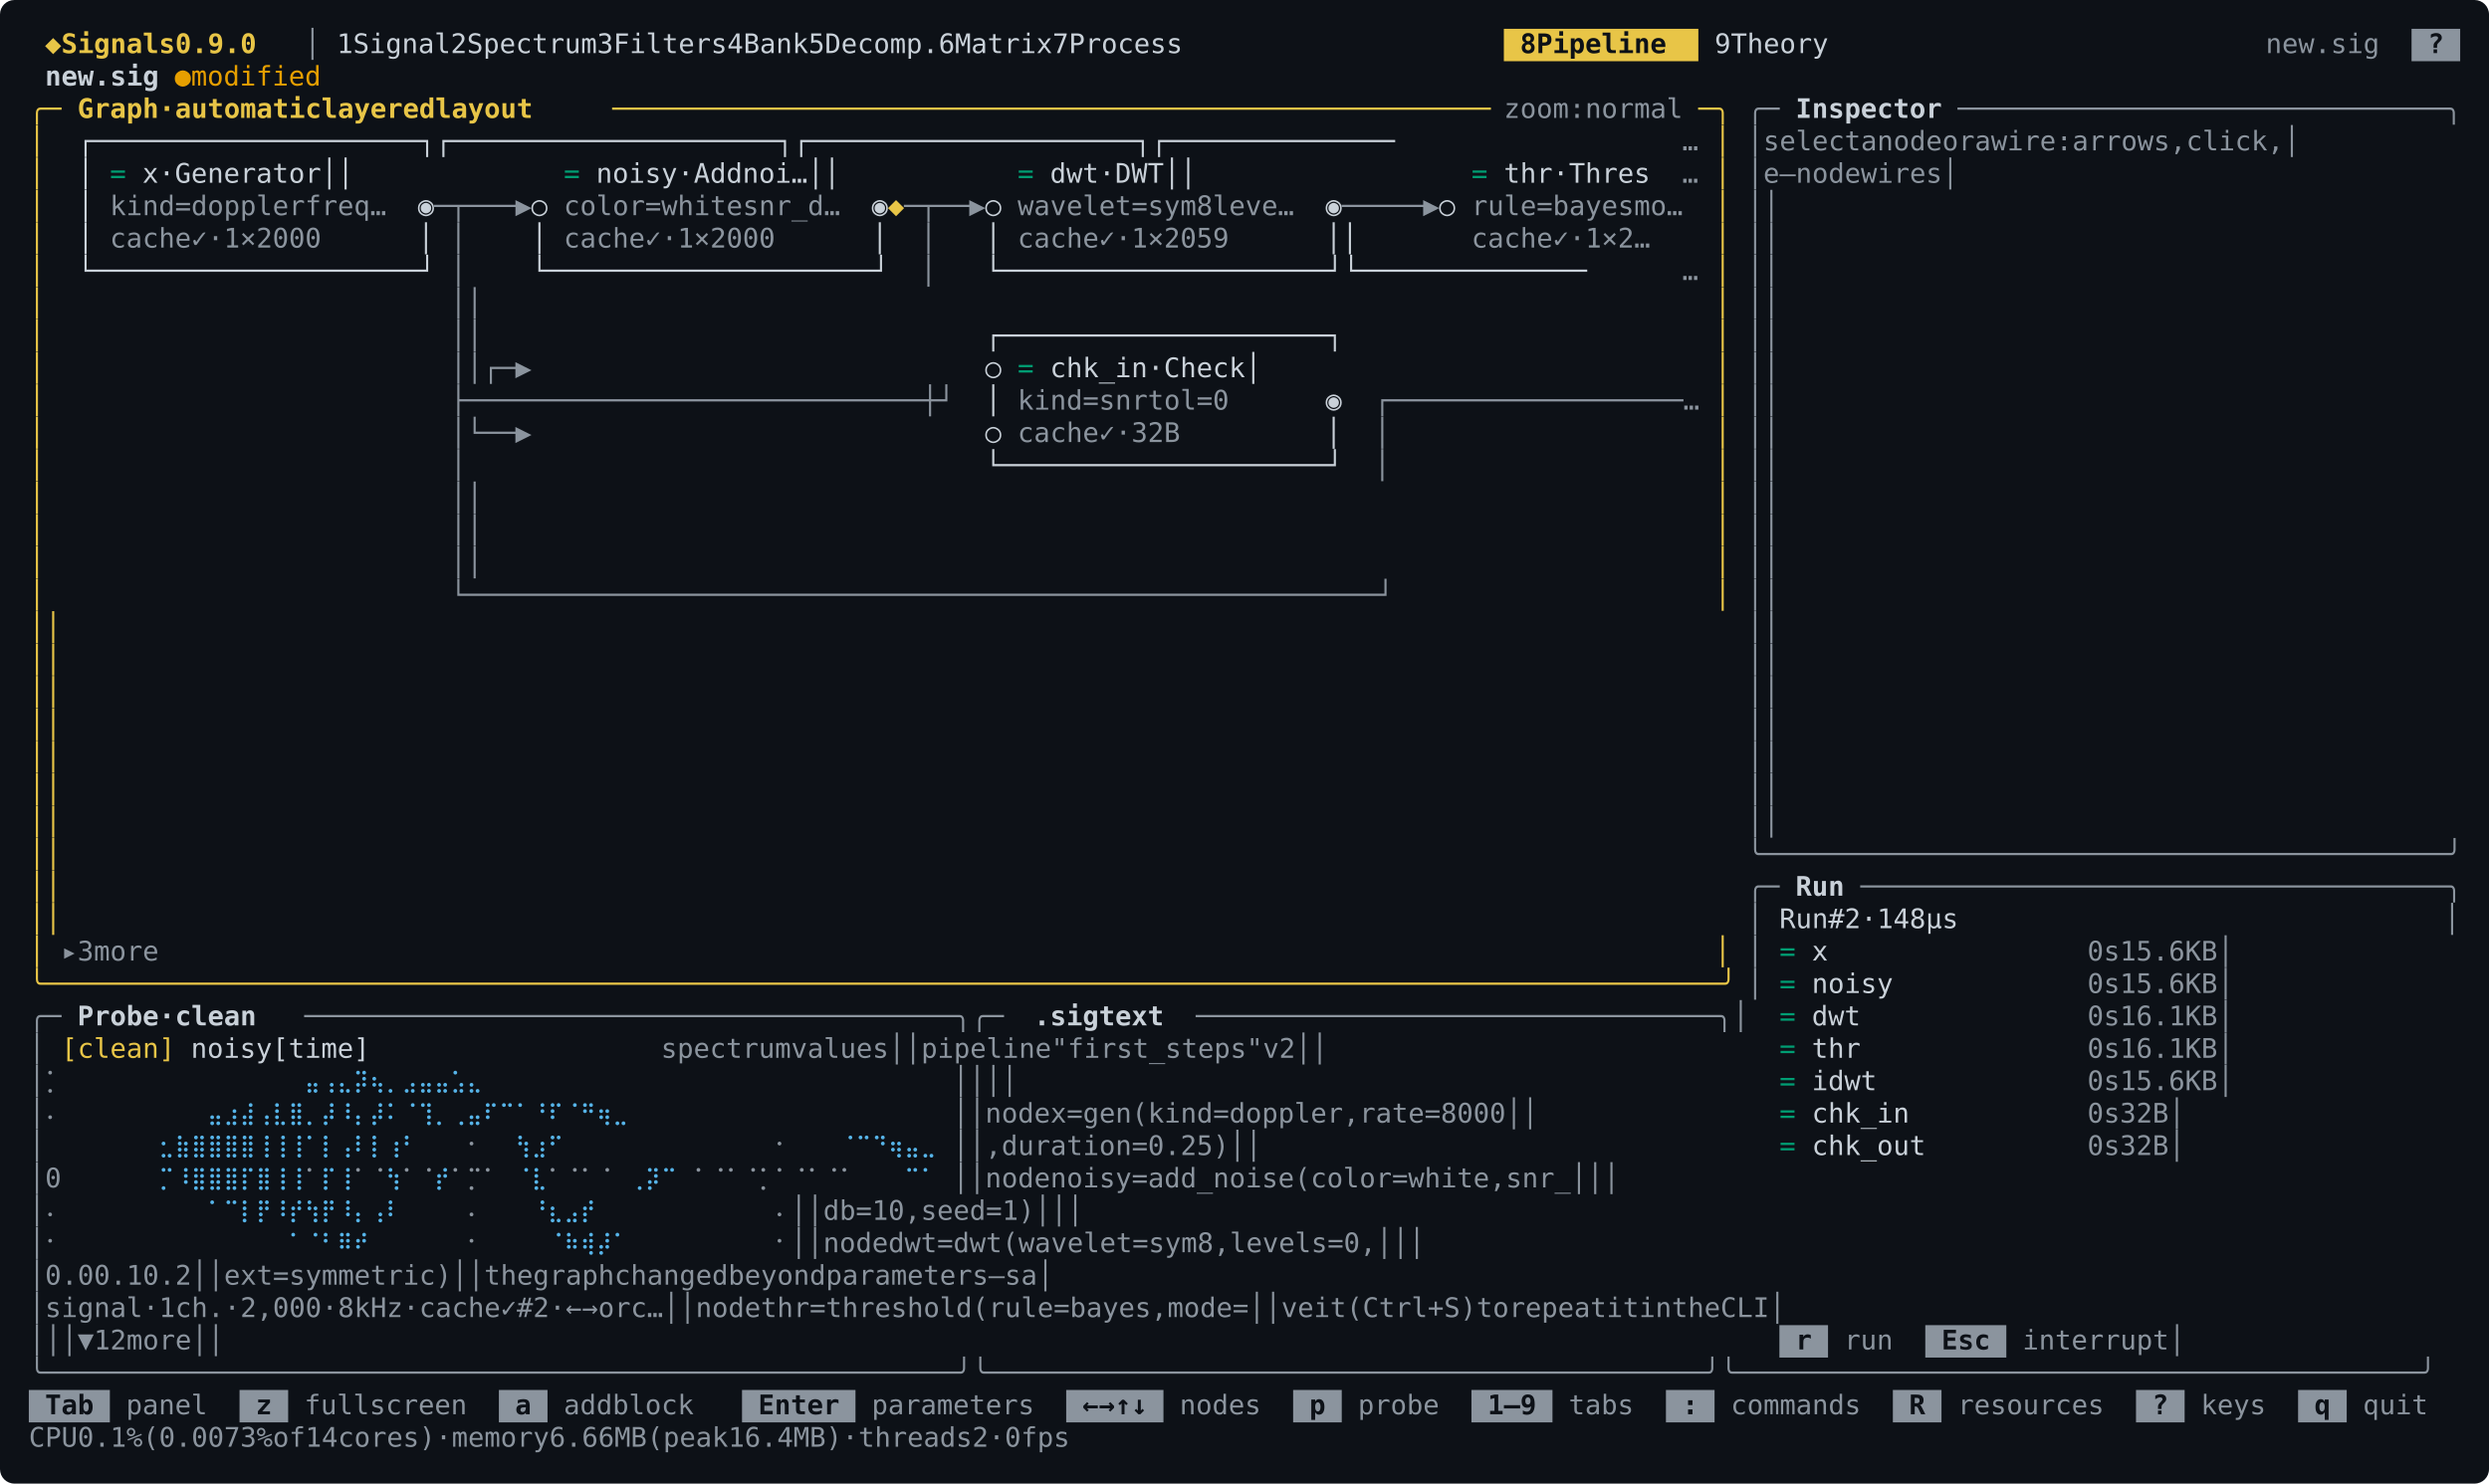
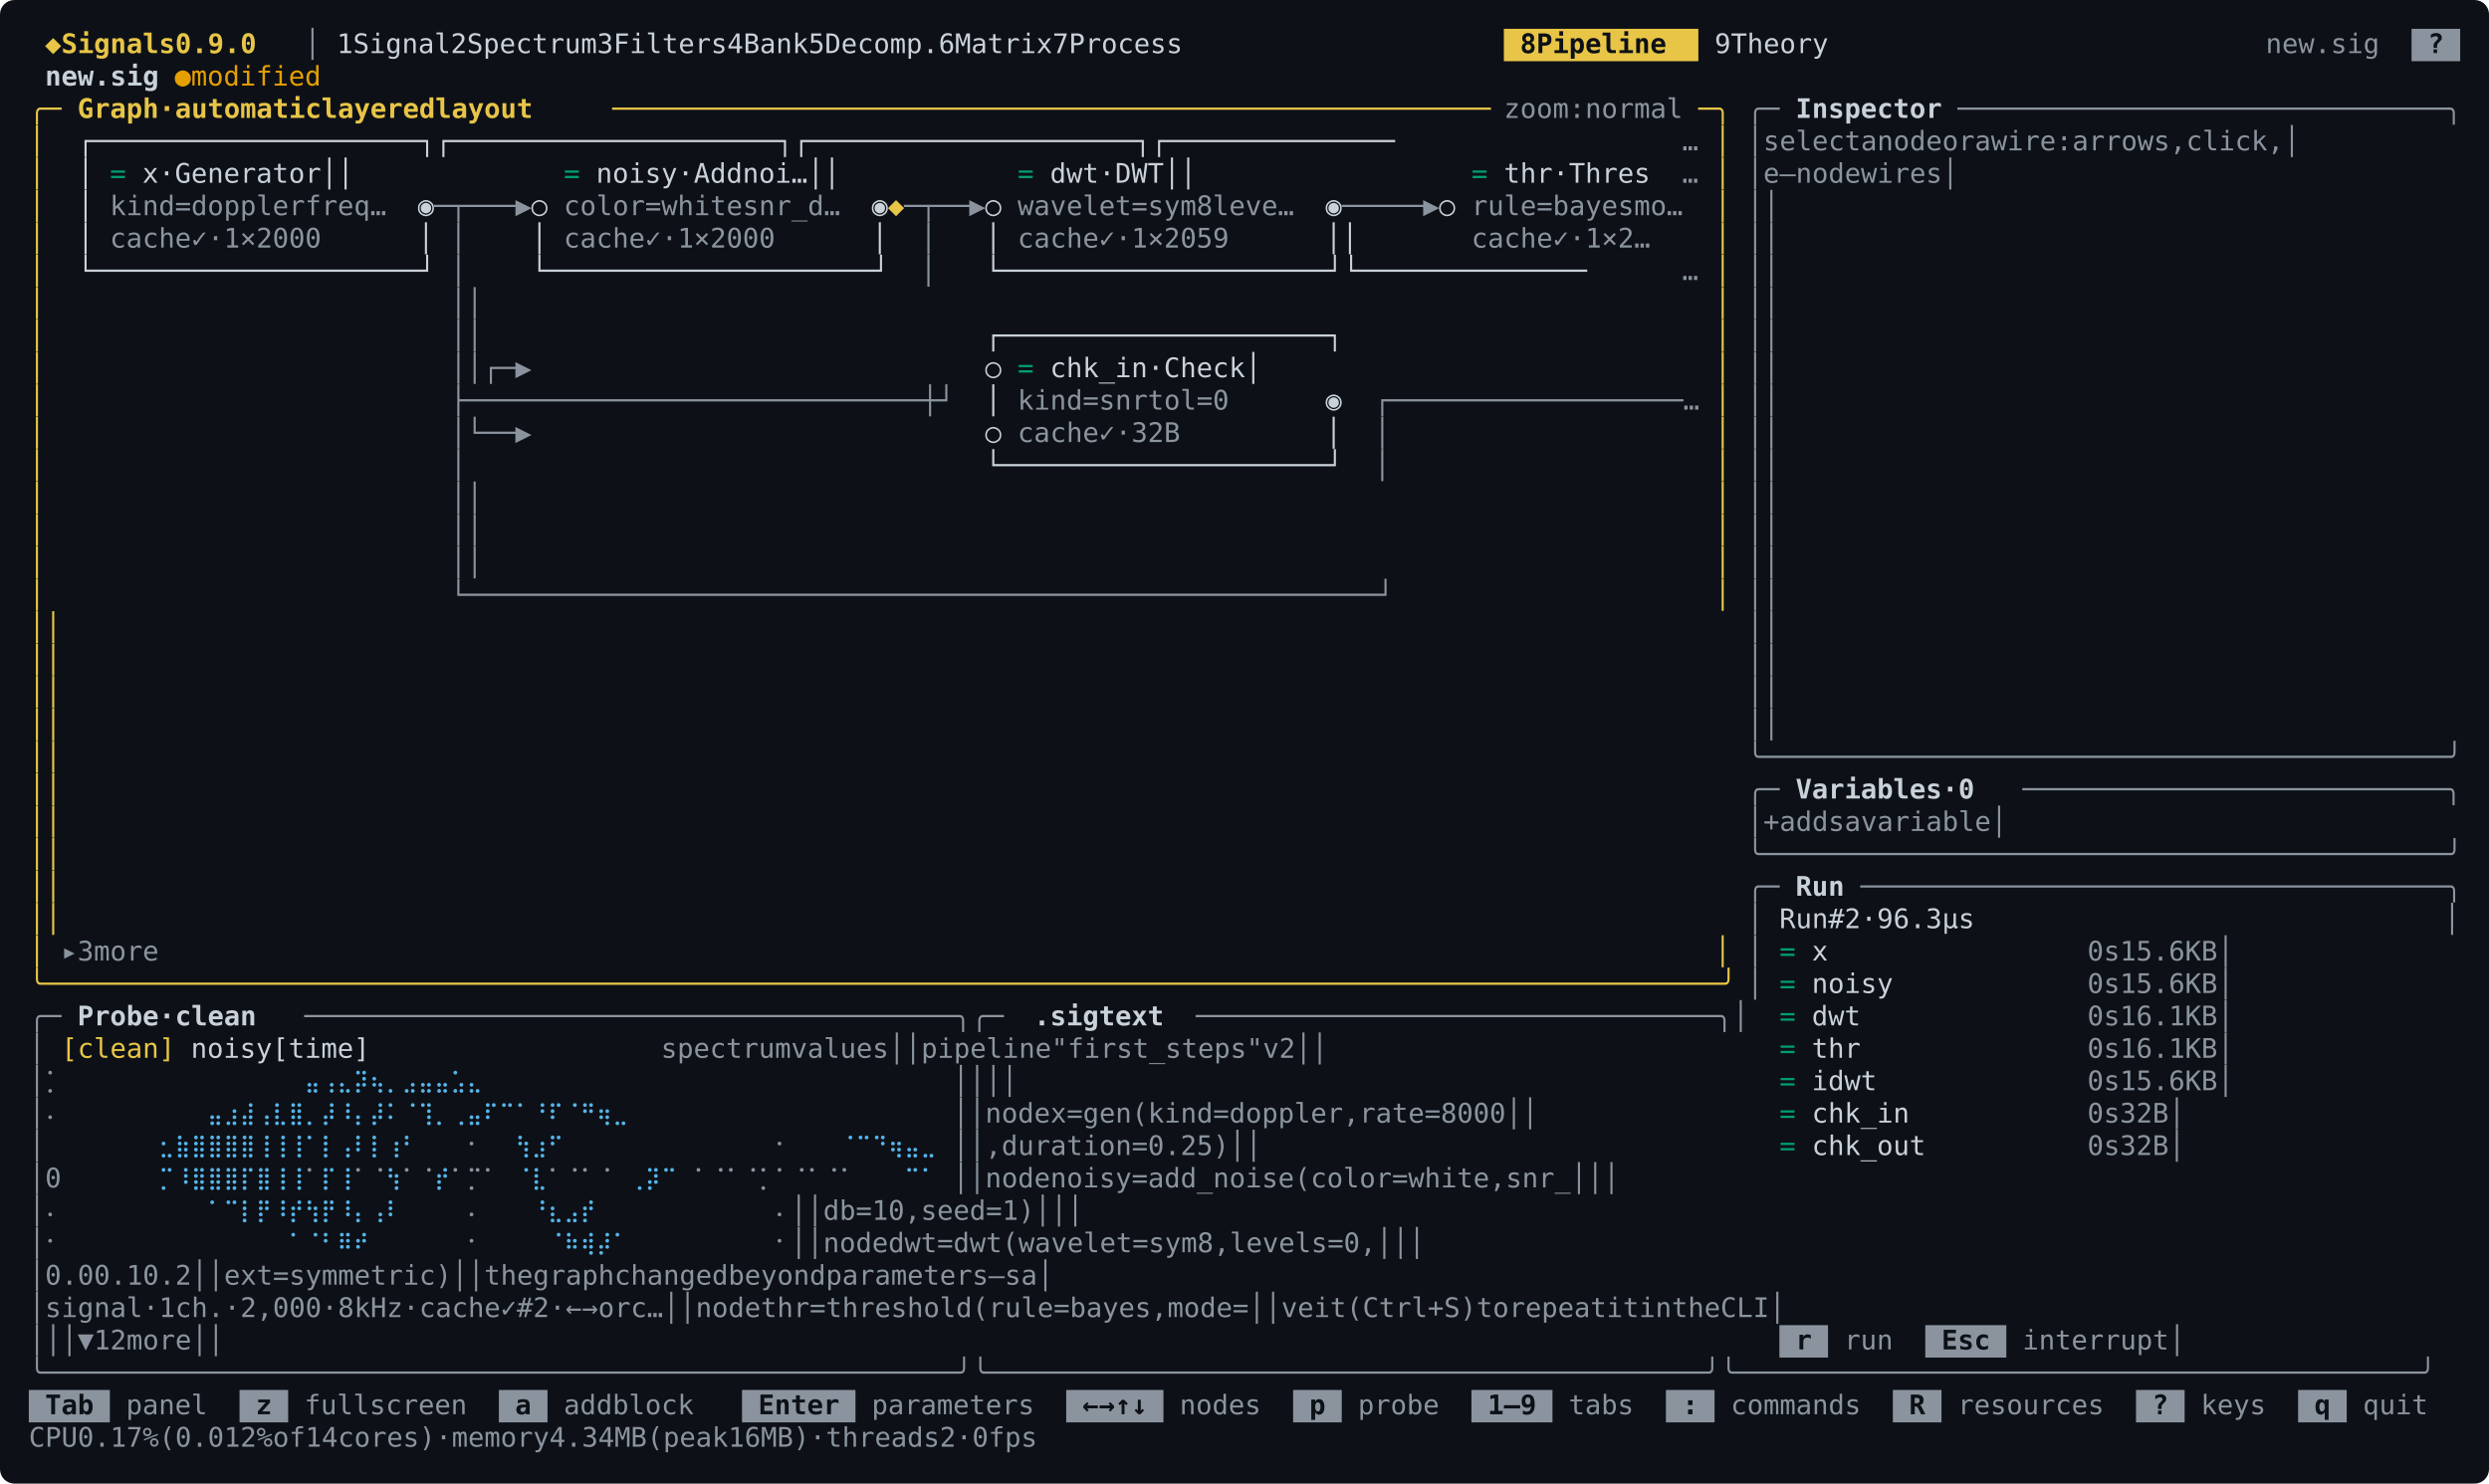
<svg xmlns="http://www.w3.org/2000/svg" width="1382" height="824" viewBox="0 0 1382 824" font-family="ui-monospace, SFMono-Regular, Menlo, Consolas, &quot;DejaVu Sans Mono&quot;, &quot;Liberation Mono&quot;, monospace" font-size="15">
  <rect width="1382" height="824" rx="8" fill="#0d1117" />
  <rect x="835" y="16" width="108" height="18" fill="#e8c547" />
  <rect x="1339" y="16" width="27" height="18" fill="#8b949e" />
  <text x="25 43 52 61 70 79 88 97 115 124 133 142 151" y="29.5" fill="#e8c547" font-weight="bold">◆Signals0.9.0</text>
  <text x="169" y="29.5" fill="#8b949e">│</text>
  <text x="187 205 214 223 232 241 250 277 295 304 313 322 331 340 349 358 385 403 412 421 430 439 448 457 484 502 511 520 529 556 574 583 592 601 610 619 628 655 673 682 691 700 709 718 745 763 772 781 790 799 808 817" y="29.5" fill="#c9d1d9">1Signal2Spectrum3Filters4Bank5Decomp.6Matrix7Process</text>
  <text x="844 862 871 880 889 898 907 916 925" y="29.5" fill="#0d1117" font-weight="bold">8Pipeline</text>
  <text x="952 970 979 988 997 1006 1015" y="29.5" fill="#c9d1d9">9Theory</text>
  <text x="1258 1267 1276 1285 1294 1303 1312" y="29.5" fill="#8b949e">new.sig</text>
  <text x="1348" y="29.5" fill="#0d1117" font-weight="bold">?</text>
  <text x="25 34 43 52 61 70 79" y="47.5" fill="#c9d1d9" font-weight="bold">new.sig</text>
  <text x="97 115 124 133 142 151 160 169 178" y="47.5" fill="#e69f00">●modified</text>
  <text x="16 25" y="65.5" fill="#e8c547">╭─</text>
  <text x="43 52 61 70 79 97 115 124 133 142 151 160 169 178 187 205 214 223 232 241 250 259 277 286 295 304 313 322" y="65.5" fill="#e8c547" font-weight="bold">Graph·automaticlayeredlayout</text>
  <text x="340 349 358 367 376 385 394 403 412 421 430 439 448 457 466 475 484 493 502 511 520 529 538 547 556 565 574 583 592 601 610 619 628 637 646 655 664 673 682 691 700 709 718 727 736 745 754 763 772 781 790 799 808 817" y="65.5" fill="#e8c547">──────────────────────────────────────────────────────</text>
  <text x="835 844 853 862 871 889 898 907 916 925 934" y="65.5" fill="#8b949e">zoom:normal</text>
  <text x="943 952" y="65.5" fill="#e8c547">─╮</text>
  <text x="970 979" y="65.5" fill="#8b949e">╭─</text>
  <text x="997 1006 1015 1024 1033 1042 1051 1060 1069" y="65.5" fill="#c9d1d9" font-weight="bold">Inspector</text>
  <text x="1087 1096 1105 1114 1123 1132 1141 1150 1159 1168 1177 1186 1195 1204 1213 1222 1231 1240 1249 1258 1267 1276 1285 1294 1303 1312 1321 1330 1339 1348 1357" y="65.5" fill="#8b949e">──────────────────────────────╮</text>
  <text x="16" y="83.5" fill="#e8c547">│</text>
  <text x="43 52 61 70 79 88 97 106 115 124 133 142 151 160 169 178 187 196 205 214 223 232 295 304 313 322 331 340 349 358 367 376 385 394 403 412 421 430 439 448 457 466 475 484 547 556 565 574 583 592 601 610 619 628 637 646 655 664 673 682 691 700 709 718 727 736 799 808 817 826 835 844 853 862 871 880 889 898 907 916 925" y="83.5" fill="#c9d1d9">┌────────────────────┐┌────────────────────┐┌────────────────────┐┌──────────────</text>
  <text x="934" y="83.5" fill="#8b949e">…</text>
  <text x="952" y="83.5" fill="#e8c547">│</text>
  <text x="970 988 997 1006 1015 1024 1033 1051 1069 1078 1087 1096 1114 1123 1141 1159 1168 1177 1186 1195 1213 1222 1231 1240 1249 1258 1267 1285 1294 1303 1312 1321 1330 1357" y="83.5" fill="#8b949e">│selectanodeorawire:arrows,click,│</text>
  <text x="16" y="101.5" fill="#e8c547">│</text>
  <text x="43" y="101.5" fill="#c9d1d9">│</text>
  <text x="61" y="101.5" fill="#009e73">=</text>
  <text x="79 97 115 124 133 142 151 160 169 178 187 232 295" y="101.5" fill="#c9d1d9">x·Generator││</text>
  <text x="313" y="101.5" fill="#009e73">=</text>
  <text x="331 340 349 358 367 385 403 412 421 439 448 457 466 484 547" y="101.5" fill="#c9d1d9">noisy·Addnoi…││</text>
  <text x="565" y="101.5" fill="#009e73">=</text>
  <text x="583 592 601 619 637 646 655 736 799" y="101.5" fill="#c9d1d9">dwt·DWT││</text>
  <text x="817" y="101.5" fill="#009e73">=</text>
  <text x="835 844 853 871 889 898 907 916 925" y="101.5" fill="#c9d1d9">thr·Thres</text>
  <text x="934" y="101.5" fill="#8b949e">…</text>
  <text x="952" y="101.5" fill="#e8c547">│</text>
  <text x="970 988 1006 1024 1033 1042 1051 1069 1078 1087 1096 1105 1357" y="101.5" fill="#8b949e">│e—nodewires│</text>
  <text x="16" y="119.5" fill="#e8c547">│</text>
  <text x="43" y="119.5" fill="#c9d1d9">│</text>
  <text x="61 70 79 88 97 106 115 124 133 142 151 160 178 187 196 205 214" y="119.5" fill="#8b949e">kind=dopplerfreq…</text>
  <text x="232" y="119.5" fill="#c9d1d9">◉</text>
  <text x="241 250 259 268 277 286" y="119.5" fill="#8b949e">─┬───▶</text>
  <text x="295" y="119.5" fill="#c9d1d9">○</text>
  <text x="313 322 331 340 349 358 367 376 385 394 403 421 430 439 448 457 466" y="119.5" fill="#8b949e">color=whitesnr_d…</text>
  <text x="484" y="119.5" fill="#c9d1d9">◉</text>
  <text x="493" y="119.5" fill="#e8c547">◆</text>
  <text x="502 511 520 529 538" y="119.5" fill="#8b949e">─┬──▶</text>
  <text x="547" y="119.5" fill="#c9d1d9">○</text>
  <text x="565 574 583 592 601 610 619 628 637 646 655 664 682 691 700 709 718" y="119.5" fill="#8b949e">wavelet=sym8leve…</text>
  <text x="736" y="119.5" fill="#c9d1d9">◉</text>
  <text x="745 754 763 772 781 790" y="119.5" fill="#8b949e">─────▶</text>
  <text x="799" y="119.5" fill="#c9d1d9">○</text>
  <text x="817 826 835 844 853 862 871 880 889 898 916 925 934" y="119.5" fill="#8b949e">rule=bayesmo…</text>
  <text x="952" y="119.5" fill="#e8c547">│</text>
  <text x="970 1357" y="119.5" fill="#8b949e">││</text>
  <text x="16" y="137.5" fill="#e8c547">│</text>
  <text x="43" y="137.5" fill="#c9d1d9">│</text>
  <text x="61 70 79 88 97 115 133 151 160 169 178 187 196" y="137.5" fill="#8b949e">cache✓·1×2000</text>
  <text x="232" y="137.5" fill="#c9d1d9">│</text>
  <text x="250" y="137.5" fill="#8b949e">│</text>
  <text x="295" y="137.5" fill="#c9d1d9">│</text>
  <text x="313 322 331 340 349 367 385 403 412 421 430 439 448" y="137.5" fill="#8b949e">cache✓·1×2000</text>
  <text x="484" y="137.5" fill="#c9d1d9">│</text>
  <text x="511" y="137.5" fill="#8b949e">│</text>
  <text x="547" y="137.5" fill="#c9d1d9">│</text>
  <text x="565 574 583 592 601 619 637 655 664 673 682 691 700" y="137.5" fill="#8b949e">cache✓·1×2059</text>
  <text x="736 799" y="137.5" fill="#c9d1d9">││</text>
  <text x="817 826 835 844 853 871 889 907 916 925 934" y="137.5" fill="#8b949e">cache✓·1×2…</text>
  <text x="952" y="137.5" fill="#e8c547">│</text>
  <text x="970 1357" y="137.5" fill="#8b949e">││</text>
  <text x="16" y="155.5" fill="#e8c547">│</text>
  <text x="43 52 61 70 79 88 97 106 115 124 133 142 151 160 169 178 187 196 205 214 223 232" y="155.5" fill="#c9d1d9">└────────────────────┘</text>
  <text x="250" y="155.5" fill="#8b949e">│</text>
  <text x="295 304 313 322 331 340 349 358 367 376 385 394 403 412 421 430 439 448 457 466 475 484" y="155.5" fill="#c9d1d9">└────────────────────┘</text>
  <text x="511" y="155.5" fill="#8b949e">│</text>
  <text x="547 556 565 574 583 592 601 610 619 628 637 646 655 664 673 682 691 700 709 718 727 736 799 808 817 826 835 844 853 862 871 880 889 898 907 916 925" y="155.5" fill="#c9d1d9">└────────────────────┘└──────────────</text>
  <text x="934" y="155.5" fill="#8b949e">…</text>
  <text x="952" y="155.5" fill="#e8c547">│</text>
  <text x="970 1357" y="155.5" fill="#8b949e">││</text>
  <text x="16" y="173.5" fill="#e8c547">│</text>
  <text x="250 511" y="173.5" fill="#8b949e">││</text>
  <text x="952" y="173.5" fill="#e8c547">│</text>
  <text x="970 1357" y="173.5" fill="#8b949e">││</text>
  <text x="16" y="191.5" fill="#e8c547">│</text>
  <text x="250 511" y="191.5" fill="#8b949e">││</text>
  <text x="547 556 565 574 583 592 601 610 619 628 637 646 655 664 673 682 691 700 709 718 727 736" y="191.5" fill="#c9d1d9">┌────────────────────┐</text>
  <text x="952" y="191.5" fill="#e8c547">│</text>
  <text x="970 1357" y="191.5" fill="#8b949e">││</text>
  <text x="16" y="209.5" fill="#e8c547">│</text>
  <text x="250 511 520 529 538" y="209.5" fill="#8b949e">││┌─▶</text>
  <text x="547" y="209.5" fill="#c9d1d9">○</text>
  <text x="565" y="209.5" fill="#009e73">=</text>
  <text x="583 592 601 610 619 628 646 664 673 682 691 700 736" y="209.5" fill="#c9d1d9">chk_in·Check│</text>
  <text x="952" y="209.5" fill="#e8c547">│</text>
  <text x="970 1357" y="209.5" fill="#8b949e">││</text>
  <text x="16" y="227.5" fill="#e8c547">│</text>
  <text x="250 259 268 277 286 295 304 313 322 331 340 349 358 367 376 385 394 403 412 421 430 439 448 457 466 475 484 493 502 511 520" y="227.5" fill="#8b949e">├────────────────────────────┼┘</text>
  <text x="547" y="227.5" fill="#c9d1d9">│</text>
  <text x="565 574 583 592 601 610 619 628 646 655 664 673 682" y="227.5" fill="#8b949e">kind=snrtol=0</text>
  <text x="736" y="227.5" fill="#c9d1d9">◉</text>
  <text x="763 772 781 790 799 808 817 826 835 844 853 862 871 880 889 898 907 916 925 934" y="227.5" fill="#8b949e">┌──────────────────…</text>
  <text x="952" y="227.5" fill="#e8c547">│</text>
  <text x="970 1357" y="227.5" fill="#8b949e">││</text>
  <text x="16" y="245.5" fill="#e8c547">│</text>
  <text x="250 511 520 529 538" y="245.5" fill="#8b949e">│└──▶</text>
  <text x="547" y="245.5" fill="#c9d1d9">○</text>
  <text x="565 574 583 592 601 619 637 655 664 682" y="245.5" fill="#8b949e">cache✓·32B</text>
  <text x="736" y="245.5" fill="#c9d1d9">│</text>
  <text x="763" y="245.5" fill="#8b949e">│</text>
  <text x="952" y="245.5" fill="#e8c547">│</text>
  <text x="970 1357" y="245.5" fill="#8b949e">││</text>
  <text x="16" y="263.5" fill="#e8c547">│</text>
  <text x="250" y="263.5" fill="#8b949e">│</text>
  <text x="547 556 565 574 583 592 601 610 619 628 637 646 655 664 673 682 691 700 709 718 727 736" y="263.5" fill="#c9d1d9">└────────────────────┘</text>
  <text x="763" y="263.5" fill="#8b949e">│</text>
  <text x="952" y="263.5" fill="#e8c547">│</text>
  <text x="970 1357" y="263.5" fill="#8b949e">││</text>
  <text x="16" y="281.5" fill="#e8c547">│</text>
  <text x="250 763" y="281.5" fill="#8b949e">││</text>
  <text x="952" y="281.5" fill="#e8c547">│</text>
  <text x="970 1357" y="281.5" fill="#8b949e">││</text>
  <text x="16" y="299.5" fill="#e8c547">│</text>
  <text x="250 763" y="299.5" fill="#8b949e">││</text>
  <text x="952" y="299.5" fill="#e8c547">│</text>
  <text x="970 1357" y="299.5" fill="#8b949e">││</text>
  <text x="16" y="317.5" fill="#e8c547">│</text>
  <text x="250 763" y="317.5" fill="#8b949e">││</text>
  <text x="952" y="317.5" fill="#e8c547">│</text>
  <text x="970 1357" y="317.5" fill="#8b949e">││</text>
  <text x="16" y="335.5" fill="#e8c547">│</text>
  <text x="250 259 268 277 286 295 304 313 322 331 340 349 358 367 376 385 394 403 412 421 430 439 448 457 466 475 484 493 502 511 520 529 538 547 556 565 574 583 592 601 610 619 628 637 646 655 664 673 682 691 700 709 718 727 736 745 754 763" y="335.5" fill="#8b949e">└────────────────────────────────────────────────────────┘</text>
  <text x="952" y="335.5" fill="#e8c547">│</text>
  <text x="970 1357" y="335.5" fill="#8b949e">││</text>
  <text x="16 952" y="353.5" fill="#e8c547">││</text>
  <text x="970 1357" y="353.5" fill="#8b949e">││</text>
  <text x="16 952" y="371.5" fill="#e8c547">││</text>
  <text x="970 1357" y="371.5" fill="#8b949e">││</text>
  <text x="16 952" y="389.5" fill="#e8c547">││</text>
  <text x="970 1357" y="389.5" fill="#8b949e">││</text>
  <text x="16 952" y="407.5" fill="#e8c547">││</text>
  <text x="970 1357" y="407.5" fill="#8b949e">││</text>
  <text x="16 952" y="425.5" fill="#e8c547">││</text>
-   <text x="970 1357" y="425.5" fill="#8b949e">││</text>
+   <text x="970 979 988 997 1006 1015 1024 1033 1042 1051 1060 1069 1078 1087 1096 1105 1114 1123 1132 1141 1150 1159 1168 1177 1186 1195 1204 1213 1222 1231 1240 1249 1258 1267 1276 1285 1294 1303 1312 1321 1330 1339 1348 1357" y="425.5" fill="#8b949e">╰──────────────────────────────────────────╯</text>
  <text x="16 952" y="443.5" fill="#e8c547">││</text>
-   <text x="970 1357" y="443.5" fill="#8b949e">││</text>
+   <text x="970 979" y="443.5" fill="#8b949e">╭─</text>
+   <text x="997 1006 1015 1024 1033 1042 1051 1060 1069 1087 1105" y="443.5" fill="#c9d1d9" font-weight="bold">Variables·0</text>
+   <text x="1123 1132 1141 1150 1159 1168 1177 1186 1195 1204 1213 1222 1231 1240 1249 1258 1267 1276 1285 1294 1303 1312 1321 1330 1339 1348 1357" y="443.5" fill="#8b949e">──────────────────────────╮</text>
  <text x="16 952" y="461.5" fill="#e8c547">││</text>
-   <text x="970 1357" y="461.5" fill="#8b949e">││</text>
+   <text x="970 988 1006 1015 1024 1033 1051 1069 1078 1087 1096 1105 1114 1123 1132 1357" y="461.5" fill="#8b949e">│+addsavariable│</text>
  <text x="16 952" y="479.5" fill="#e8c547">││</text>
  <text x="970 979 988 997 1006 1015 1024 1033 1042 1051 1060 1069 1078 1087 1096 1105 1114 1123 1132 1141 1150 1159 1168 1177 1186 1195 1204 1213 1222 1231 1240 1249 1258 1267 1276 1285 1294 1303 1312 1321 1330 1339 1348 1357" y="479.5" fill="#8b949e">╰──────────────────────────────────────────╯</text>
  <text x="16 952" y="497.5" fill="#e8c547">││</text>
  <text x="970 979" y="497.5" fill="#8b949e">╭─</text>
  <text x="997 1006 1015" y="497.5" fill="#c9d1d9" font-weight="bold">Run</text>
  <text x="1033 1042 1051 1060 1069 1078 1087 1096 1105 1114 1123 1132 1141 1150 1159 1168 1177 1186 1195 1204 1213 1222 1231 1240 1249 1258 1267 1276 1285 1294 1303 1312 1321 1330 1339 1348 1357" y="497.5" fill="#8b949e">────────────────────────────────────╮</text>
  <text x="16 952" y="515.5" fill="#e8c547">││</text>
  <text x="970" y="515.5" fill="#8b949e">│</text>
-   <text x="988 997 1006 1024 1033 1051 1069 1078 1087 1105 1114" y="515.5" fill="#c9d1d9">Run#2·148µs</text>
+   <text x="988 997 1006 1024 1033 1051 1069 1078 1087 1096 1114 1123" y="515.5" fill="#c9d1d9">Run#2·96.3µs</text>
  <text x="1357" y="515.5" fill="#8b949e">│</text>
  <text x="16" y="533.5" fill="#e8c547">│</text>
  <text x="34 52 70 79 88 97" y="533.5" fill="#8b949e">▸3more</text>
  <text x="952" y="533.5" fill="#e8c547">│</text>
  <text x="970" y="533.5" fill="#8b949e">│</text>
  <text x="988" y="533.5" fill="#009e73">=</text>
  <text x="1006" y="533.5" fill="#c9d1d9">x</text>
  <text x="1159 1177 1213 1222 1231 1240 1258 1267 1357" y="533.5" fill="#8b949e">0s15.6KB│</text>
  <text x="16 25 34 43 52 61 70 79 88 97 106 115 124 133 142 151 160 169 178 187 196 205 214 223 232 241 250 259 268 277 286 295 304 313 322 331 340 349 358 367 376 385 394 403 412 421 430 439 448 457 466 475 484 493 502 511 520 529 538 547 556 565 574 583 592 601 610 619 628 637 646 655 664 673 682 691 700 709 718 727 736 745 754 763 772 781 790 799 808 817 826 835 844 853 862 871 880 889 898 907 916 925 934 943 952" y="551.5" fill="#e8c547">╰───────────────────────────────────────────────────────────────────────────────────────────────────────╯</text>
  <text x="970" y="551.5" fill="#8b949e">│</text>
  <text x="988" y="551.5" fill="#009e73">=</text>
  <text x="1006 1015 1024 1033 1042" y="551.5" fill="#c9d1d9">noisy</text>
  <text x="1159 1177 1213 1222 1231 1240 1258 1267 1357" y="551.5" fill="#8b949e">0s15.6KB│</text>
  <text x="16 25" y="569.5" fill="#8b949e">╭─</text>
  <text x="43 52 61 70 79 97 115 124 133 142 151" y="569.5" fill="#c9d1d9" font-weight="bold">Probe·clean</text>
  <text x="169 178 187 196 205 214 223 232 241 250 259 268 277 286 295 304 313 322 331 340 349 358 367 376 385 394 403 412 421 430 439 448 457 466 475 484 493 502 511 520 529 547 556" y="569.5" fill="#8b949e">────────────────────────────────────────╮╭─</text>
  <text x="574 583 592 601 619 628 637 646" y="569.5" fill="#c9d1d9" font-weight="bold">.sigtext</text>
  <text x="664 673 682 691 700 709 718 727 736 745 754 763 772 781 790 799 808 817 826 835 844 853 862 871 880 889 898 907 916 925 934 943 952 970" y="569.5" fill="#8b949e">────────────────────────────────╮│</text>
  <text x="988" y="569.5" fill="#009e73">=</text>
  <text x="1006 1015 1024" y="569.5" fill="#c9d1d9">dwt</text>
  <text x="1159 1177 1213 1222 1231 1240 1258 1267 1357" y="569.5" fill="#8b949e">0s16.1KB│</text>
  <text x="16" y="587.5" fill="#8b949e">│</text>
  <text x="34 43 52 61 70 79 88" y="587.5" fill="#e8c547">[clean]</text>
  <text x="106 115 124 133 142 304 313 322 331 340 349" y="587.5" fill="#c9d1d9">noisy[time]</text>
  <text x="367 376 385 394 403 412 421 430 457 466 475 484 493 502 529 547 565 574 583 592 601 610 619 628 646 655 664 673 682 691 700 709 718 727 736 745 754 772 781 952 970" y="587.5" fill="#8b949e">spectrumvalues││pipeline"first_steps"v2││</text>
  <text x="988" y="587.5" fill="#009e73">=</text>
  <text x="1006 1015 1024" y="587.5" fill="#c9d1d9">thr</text>
  <text x="1159 1177 1213 1222 1231 1240 1258 1267 1357" y="587.5" fill="#8b949e">0s16.1KB│</text>
  <text x="16 88" y="605.5" fill="#8b949e">│⡁</text>
  <text x="169 196 205 259 268 277 403 412 421 430 439" y="605.5" fill="#56b4e9">⣤⢠⣄⡽⢦⡀⣠⣤⣤⣡⣄</text>
  <text x="529 547 952 970" y="605.5" fill="#8b949e">││││</text>
  <text x="988" y="605.5" fill="#009e73">=</text>
  <text x="1006 1015 1024 1033" y="605.5" fill="#c9d1d9">idwt</text>
  <text x="1159 1177 1213 1222 1231 1240 1258 1267 1357" y="605.5" fill="#8b949e">0s15.6KB│</text>
  <text x="16 88" y="623.5" fill="#8b949e">│⠄</text>
  <text x="115 124 133 142 151 169 178 196 205 214 250 259 268 277 286 376 385 394 403 412 421 430 439 448 457 466" y="623.5" fill="#56b4e9">⣤⣰⣼⢠⣇⣿⡀⡼⠸⡄⡼⠅⠈⢹⡀⢀⣤⠏⠉⠁⠘⠏⠈⠛⢶⣀</text>
  <text x="529 547 565 574 583 592 610 682 700 709 718 727 736 745 754 763 772 781 790 799 808 817 826 835 844 862 871 880 889 898 907 916 925 934 952 970" y="623.5" fill="#8b949e">││nodex=gen(kind=doppler,rate=8000││</text>
  <text x="988" y="623.5" fill="#009e73">=</text>
  <text x="1006 1015 1024 1033 1042 1051" y="623.5" fill="#c9d1d9">chk_in</text>
  <text x="1159 1177 1240 1249 1267 1357" y="623.5" fill="#8b949e">0s32B│</text>
  <text x="16" y="641.5" fill="#8b949e">│</text>
  <text x="88 97 106 115 124 133 142 151 160 169 178 187 196 214 241 250" y="641.5" fill="#56b4e9">⣂⣷⣿⣿⣿⣿⢸⢸⢸⠁⡇⢠⠇⡇⢰⠃</text>
  <text x="259" y="641.5" fill="#8b949e">⠂</text>
  <text x="286 367 376" y="641.5" fill="#56b4e9">⢳⣰⠋</text>
  <text x="430" y="641.5" fill="#8b949e">⠂</text>
  <text x="466 475 484 493 502 511" y="641.5" fill="#56b4e9">⠈⠉⠙⢶⣤⣀</text>
  <text x="529 547 601 619 628 637 646 655 664 673 682 691 700 709 718 727 736 952 970" y="641.5" fill="#8b949e">││,duration=0.25)││</text>
  <text x="988" y="641.5" fill="#009e73">=</text>
  <text x="1006 1015 1024 1033 1042 1051 1060" y="641.5" fill="#c9d1d9">chk_out</text>
  <text x="1159 1177 1240 1249 1267 1357" y="641.5" fill="#8b949e">0s32B│</text>
  <text x="16 70" y="659.5" fill="#8b949e">│0</text>
  <text x="88 97 106 115 124 133 142 151 160" y="659.5" fill="#56b4e9">⡉⠸⣿⣿⣿⡏⣿⢸⢸</text>
  <text x="169" y="659.5" fill="#8b949e">⠁</text>
  <text x="178 187" y="659.5" fill="#56b4e9">⡏⢸</text>
  <text x="196 205" y="659.5" fill="#8b949e">⠁⠈</text>
  <text x="214" y="659.5" fill="#56b4e9">⢳</text>
  <text x="223 232" y="659.5" fill="#8b949e">⠁⠈</text>
  <text x="241" y="659.5" fill="#56b4e9">⡞</text>
  <text x="250 259 277" y="659.5" fill="#8b949e">⠁⡉⠁</text>
  <text x="286 295" y="659.5" fill="#56b4e9">⠈⣇</text>
  <text x="304 313 331 340" y="659.5" fill="#8b949e">⠁⠈⠁⠈</text>
  <text x="349 358 367" y="659.5" fill="#56b4e9">⢀⡽⠉</text>
  <text x="385 394 412 421 430 439 448 466 475 493" y="659.5" fill="#8b949e">⠁⠈⠁⠈⡁⠁⠈⠁⠈⠁</text>
  <text x="502 511" y="659.5" fill="#56b4e9">⠉⠁</text>
  <text x="529 547 565 574 583 592 610 619 628 637 646 682 700 709 718 727 736 745 754 763 772 781 790 799 808 817 826 835 844 853 862 871 880 889 907 916 925 934 952 970 1357" y="659.5" fill="#8b949e">││nodenoisy=add_noise(color=white,snr_│││</text>
  <text x="16 88" y="677.5" fill="#8b949e">│⠄</text>
  <text x="115 124 133 142 151 160 178 187 214 223 232 241" y="677.5" fill="#56b4e9">⠁⠉⡇⡟⠸⡞⢳⡟⠸⡄⢠⠇</text>
  <text x="259" y="677.5" fill="#8b949e">⠄</text>
  <text x="295 304 340 349" y="677.5" fill="#56b4e9">⠘⣆⣠⡞</text>
  <text x="430 529 547 601 610 619 628 637 646 664 673 682 691 700 709 718 952 970 1357" y="677.5" fill="#8b949e">⠄││db=10,seed=1)│││</text>
  <text x="16 88" y="695.5" fill="#8b949e">│⠂</text>
  <text x="160 178 187 223 232" y="695.5" fill="#56b4e9">⠁⠈⠃⠿⠞</text>
  <text x="259" y="695.5" fill="#8b949e">⠂</text>
  <text x="304 313 322 331 340" y="695.5" fill="#56b4e9">⠈⠷⢾⡼⠁</text>
  <text x="430 529 547 565 574 583 592 610 619 628 682 700 709 718 727 736 745 754 763 772 781 790 799 808 817 826 835 844 862 871 880 889 898 907 916 925 934 952 970 1357" y="695.5" fill="#8b949e">⠂││nodedwt=dwt(wavelet=sym8,levels=0,│││</text>
  <text x="16 88 97 106 250 259 268 421 430 439 529 547 610 619 628 637 646 655 664 673 682 691 700 709 718 727 952 970 988 997 1006 1024 1033 1042 1051 1060 1078 1087 1096 1105 1114 1123 1132 1150 1159 1168 1177 1186 1195 1213 1222 1231 1240 1249 1258 1267 1276 1285 1294 1312 1330 1339 1357" y="713.5" fill="#8b949e">│0.00.10.2││ext=symmetric)││thegraphchangedbeyondparameters—sa│</text>
  <text x="16 34 43 52 61 70 79 97 115 133 142 151 169 187 196 205 214 223 241 259 277 286 295 313 331 340 349 358 367 385 403 412 430 448 457 475 484 502 511 529 547 565 574 583 592 610 619 628 682 700 709 718 727 736 745 754 763 772 781 790 799 808 817 826 835 844 853 862 871 880 898 907 916 925 934 952 970 988 997 1015 1024 1042 1051 1060 1069 1078 1087 1096 1105 1123 1132 1150 1159 1168 1177 1186 1195 1213 1222 1240 1249 1267 1276 1285 1303 1312 1321 1357" y="731.5" fill="#8b949e">│signal·1ch.·2,000·8kHz·cache✓#2·←→orc…││nodethr=threshold(rule=bayes,mode=││veit(Ctrl+S)torepeatitintheCLI│</text>
  <rect x="988" y="736" width="27" height="18" fill="#8b949e" />
  <rect x="1069" y="736" width="45" height="18" fill="#8b949e" />
  <text x="16 529 547 565 583 592 610 619 628 637 952 970" y="749.5" fill="#8b949e">│││▼12more││</text>
  <text x="997" y="749.5" fill="#0d1117" font-weight="bold">r</text>
  <text x="1024 1033 1042" y="749.5" fill="#8b949e">run</text>
  <text x="1078 1087 1096" y="749.5" fill="#0d1117" font-weight="bold">Esc</text>
  <text x="1123 1132 1141 1150 1159 1168 1177 1186 1195 1357" y="749.5" fill="#8b949e">interrupt│</text>
  <text x="16 25 34 43 52 61 70 79 88 97 106 115 124 133 142 151 160 169 178 187 196 205 214 223 232 241 250 259 268 277 286 295 304 313 322 331 340 349 358 367 376 385 394 403 412 421 430 439 448 457 466 475 484 493 502 511 520 529 547 556 565 574 583 592 601 610 619 628 637 646 655 664 673 682 691 700 709 718 727 736 745 754 763 772 781 790 799 808 817 826 835 844 853 862 871 880 889 898 907 916 925 934 943 952 970 979 988 997 1006 1015 1024 1033 1042 1051 1060 1069 1078 1087 1096 1105 1114 1123 1132 1141 1150 1159 1168 1177 1186 1195 1204 1213 1222 1231 1240 1249 1258 1267 1276 1285 1294 1303 1312 1321 1330 1339 1348 1357" y="767.5" fill="#8b949e">╰────────────────────────────────────────────────────────╯╰────────────────────────────────────────────╯╰──────────────────────────────────────────╯</text>
  <rect x="16" y="772" width="45" height="18" fill="#8b949e" />
  <rect x="133" y="772" width="27" height="18" fill="#8b949e" />
  <rect x="277" y="772" width="27" height="18" fill="#8b949e" />
  <rect x="412" y="772" width="63" height="18" fill="#8b949e" />
  <rect x="592" y="772" width="54" height="18" fill="#8b949e" />
  <rect x="718" y="772" width="27" height="18" fill="#8b949e" />
  <rect x="817" y="772" width="45" height="18" fill="#8b949e" />
  <rect x="925" y="772" width="27" height="18" fill="#8b949e" />
  <rect x="1051" y="772" width="27" height="18" fill="#8b949e" />
  <rect x="1186" y="772" width="27" height="18" fill="#8b949e" />
  <rect x="1276" y="772" width="27" height="18" fill="#8b949e" />
  <text x="25 34 43" y="785.5" fill="#0d1117" font-weight="bold">Tab</text>
  <text x="70 79 88 97 106" y="785.5" fill="#8b949e">panel</text>
  <text x="142" y="785.5" fill="#0d1117" font-weight="bold">z</text>
  <text x="169 178 187 196 205 214 223 232 241 250" y="785.5" fill="#8b949e">fullscreen</text>
  <text x="286" y="785.5" fill="#0d1117" font-weight="bold">a</text>
  <text x="313 322 331 349 358 367 376 385" y="785.5" fill="#8b949e">addblock</text>
  <text x="421 430 439 448 457" y="785.5" fill="#0d1117" font-weight="bold">Enter</text>
  <text x="484 493 502 511 520 529 538 547 556 565" y="785.5" fill="#8b949e">parameters</text>
  <text x="601 610 619 628" y="785.5" fill="#0d1117" font-weight="bold">←→↑↓</text>
  <text x="655 664 673 682 691" y="785.5" fill="#8b949e">nodes</text>
  <text x="727" y="785.5" fill="#0d1117" font-weight="bold">p</text>
  <text x="754 763 772 781 790" y="785.5" fill="#8b949e">probe</text>
  <text x="826 835 844" y="785.5" fill="#0d1117" font-weight="bold">1–9</text>
  <text x="871 880 889 898" y="785.5" fill="#8b949e">tabs</text>
  <text x="934" y="785.5" fill="#0d1117" font-weight="bold">:</text>
  <text x="961 970 979 988 997 1006 1015 1024" y="785.5" fill="#8b949e">commands</text>
  <text x="1060" y="785.5" fill="#0d1117" font-weight="bold">R</text>
  <text x="1087 1096 1105 1114 1123 1132 1141 1150 1159" y="785.5" fill="#8b949e">resources</text>
  <text x="1195" y="785.5" fill="#0d1117" font-weight="bold">?</text>
  <text x="1222 1231 1240 1249" y="785.5" fill="#8b949e">keys</text>
  <text x="1285" y="785.5" fill="#0d1117" font-weight="bold">q</text>
  <text x="1312 1321 1330 1339" y="785.5" fill="#8b949e">quit</text>
-   <text x="16 25 34 52 61 70 88 106 115 124 133 142 151 160 178 196 205 223 232 250 259 268 277 286 295 313 331 340 349 358 367 376 394 403 412 421 439 448 466 475 484 493 502 520 529 538 547 565 574 583 601 619 628 637 646 655 664 673 691 709 727 745 754 763" y="803.5" fill="#8b949e">CPU0.1%(0.0073%of14cores)·memory6.66MB(peak16.4MB)·threads2·0fps</text>
+   <text x="16 25 34 52 61 70 79 97 115 124 133 142 151 160 178 196 205 223 232 250 259 268 277 286 295 313 331 340 349 358 367 376 394 403 412 421 439 448 466 475 484 493 502 520 529 547 556 565 583 601 610 619 628 637 646 655 673 691 709 727 736 745" y="803.5" fill="#8b949e">CPU0.17%(0.012%of14cores)·memory4.34MB(peak16MB)·threads2·0fps</text>
</svg>
